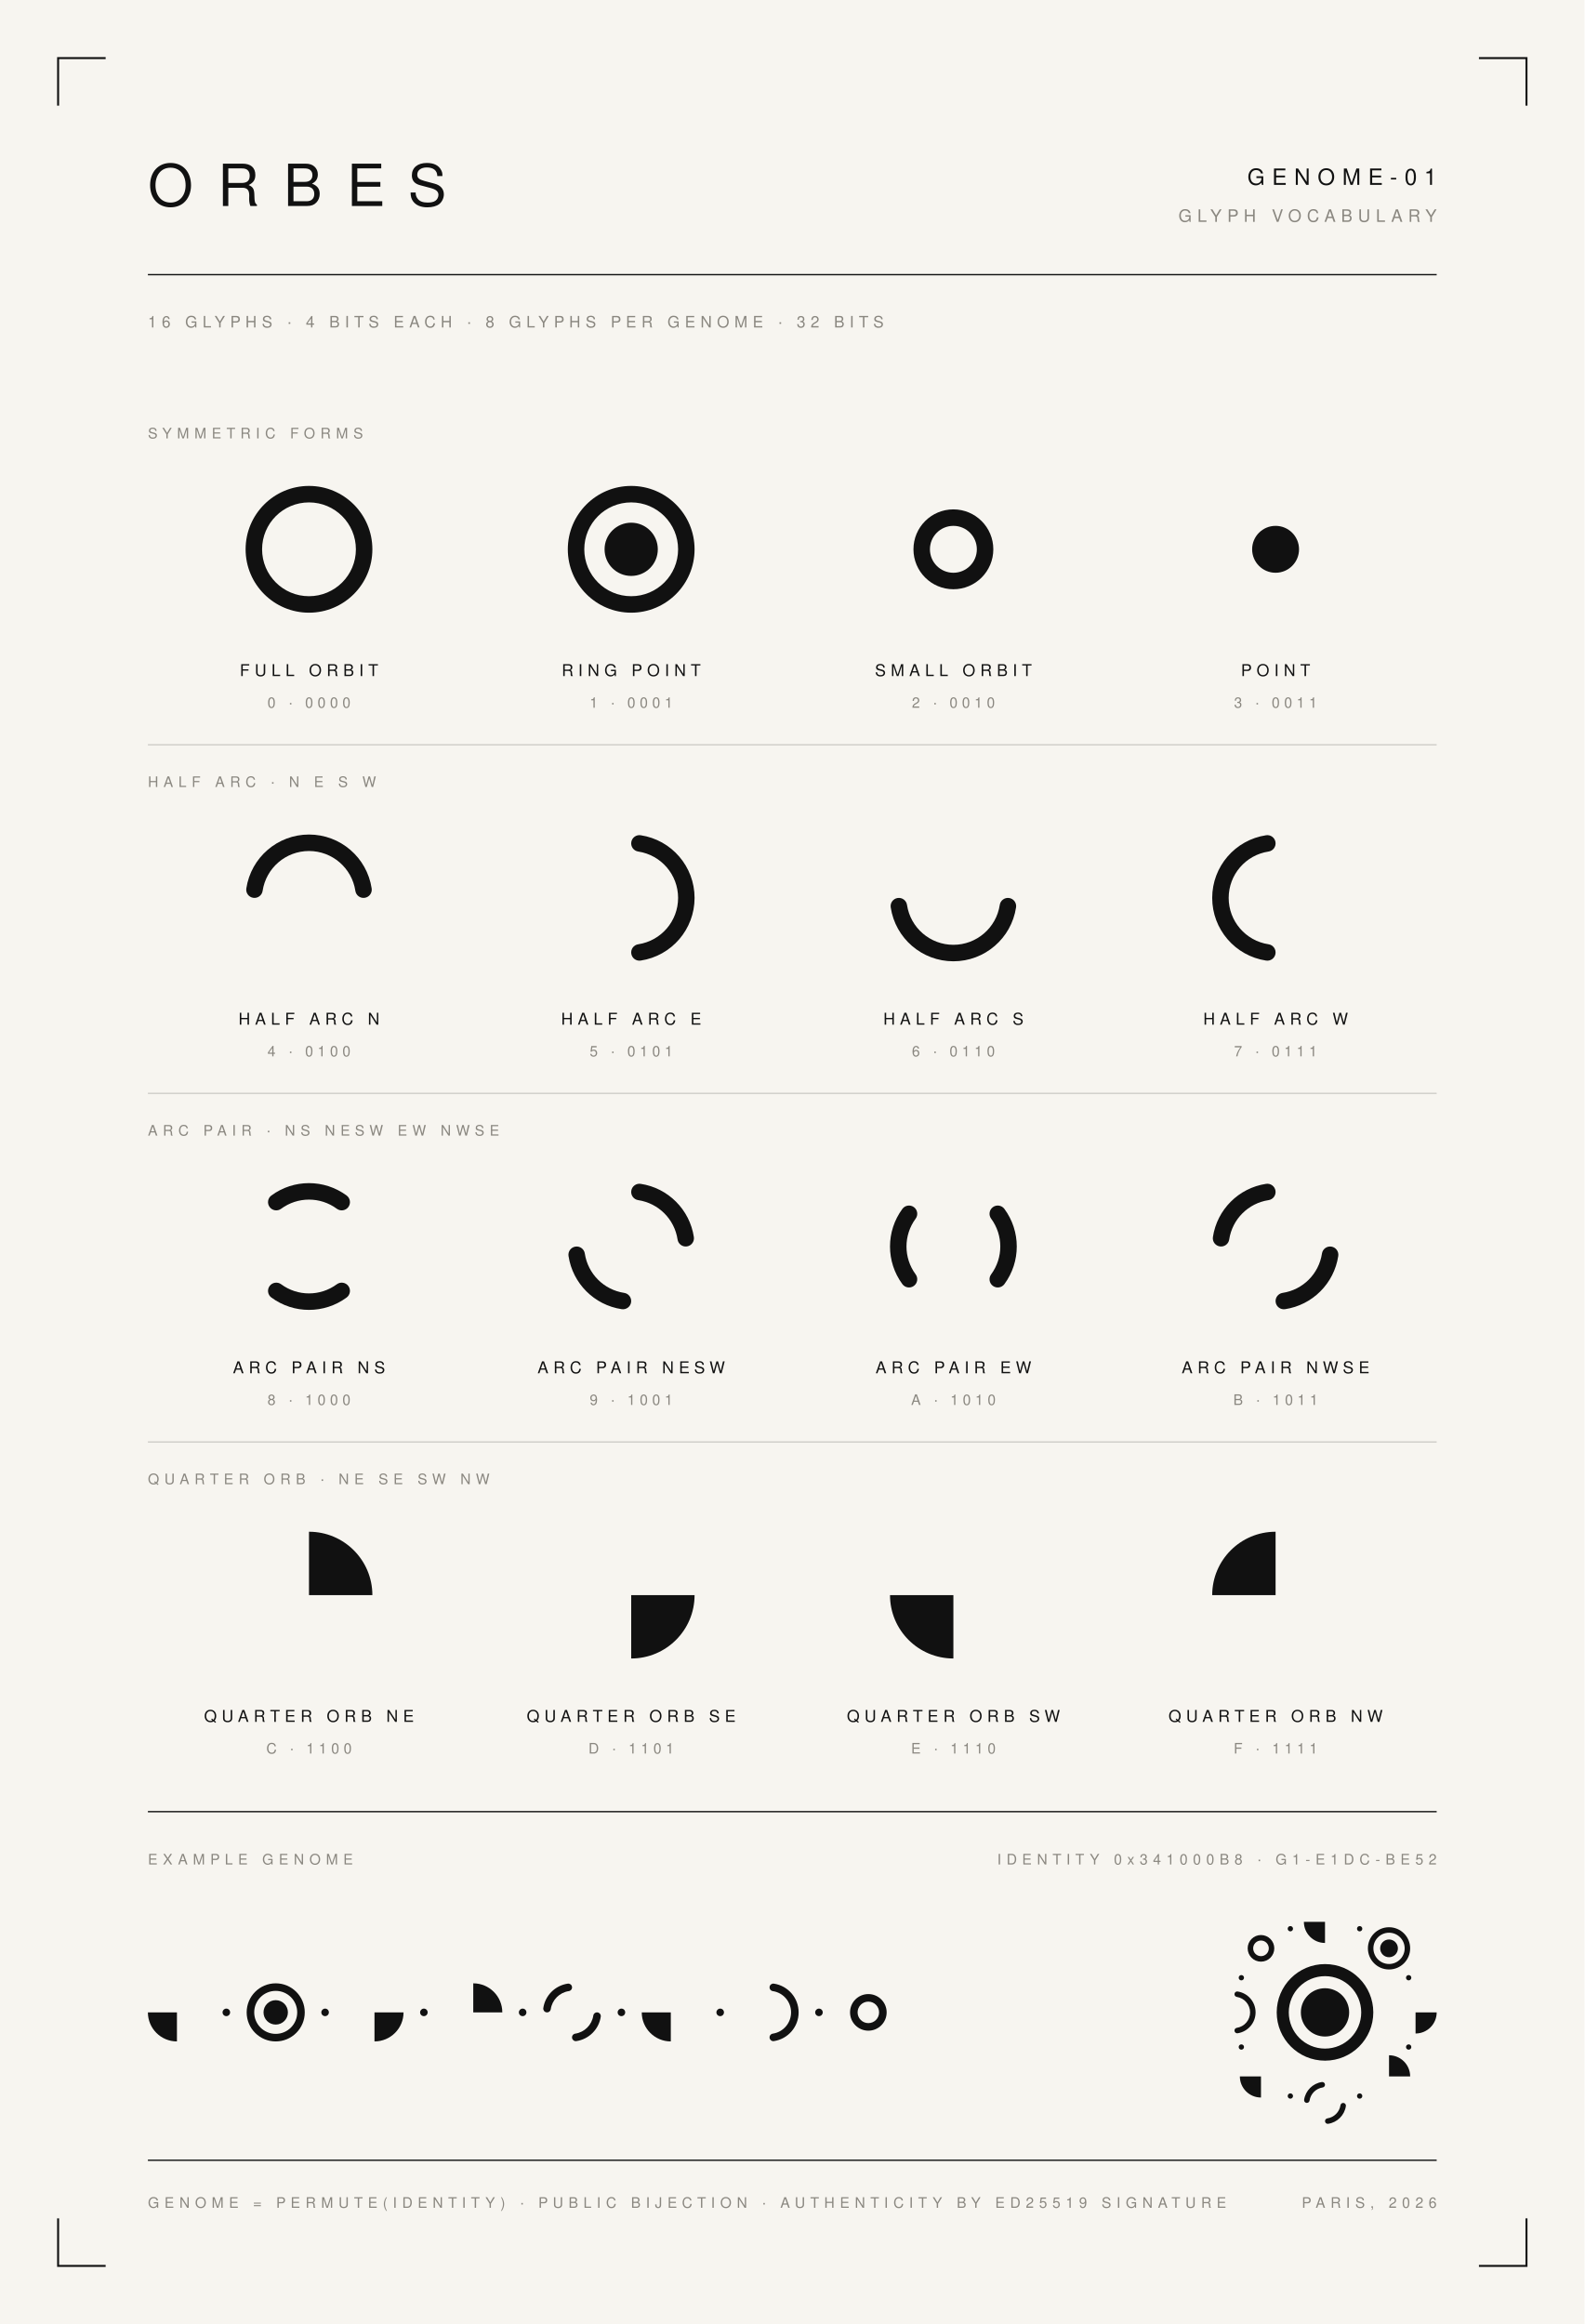
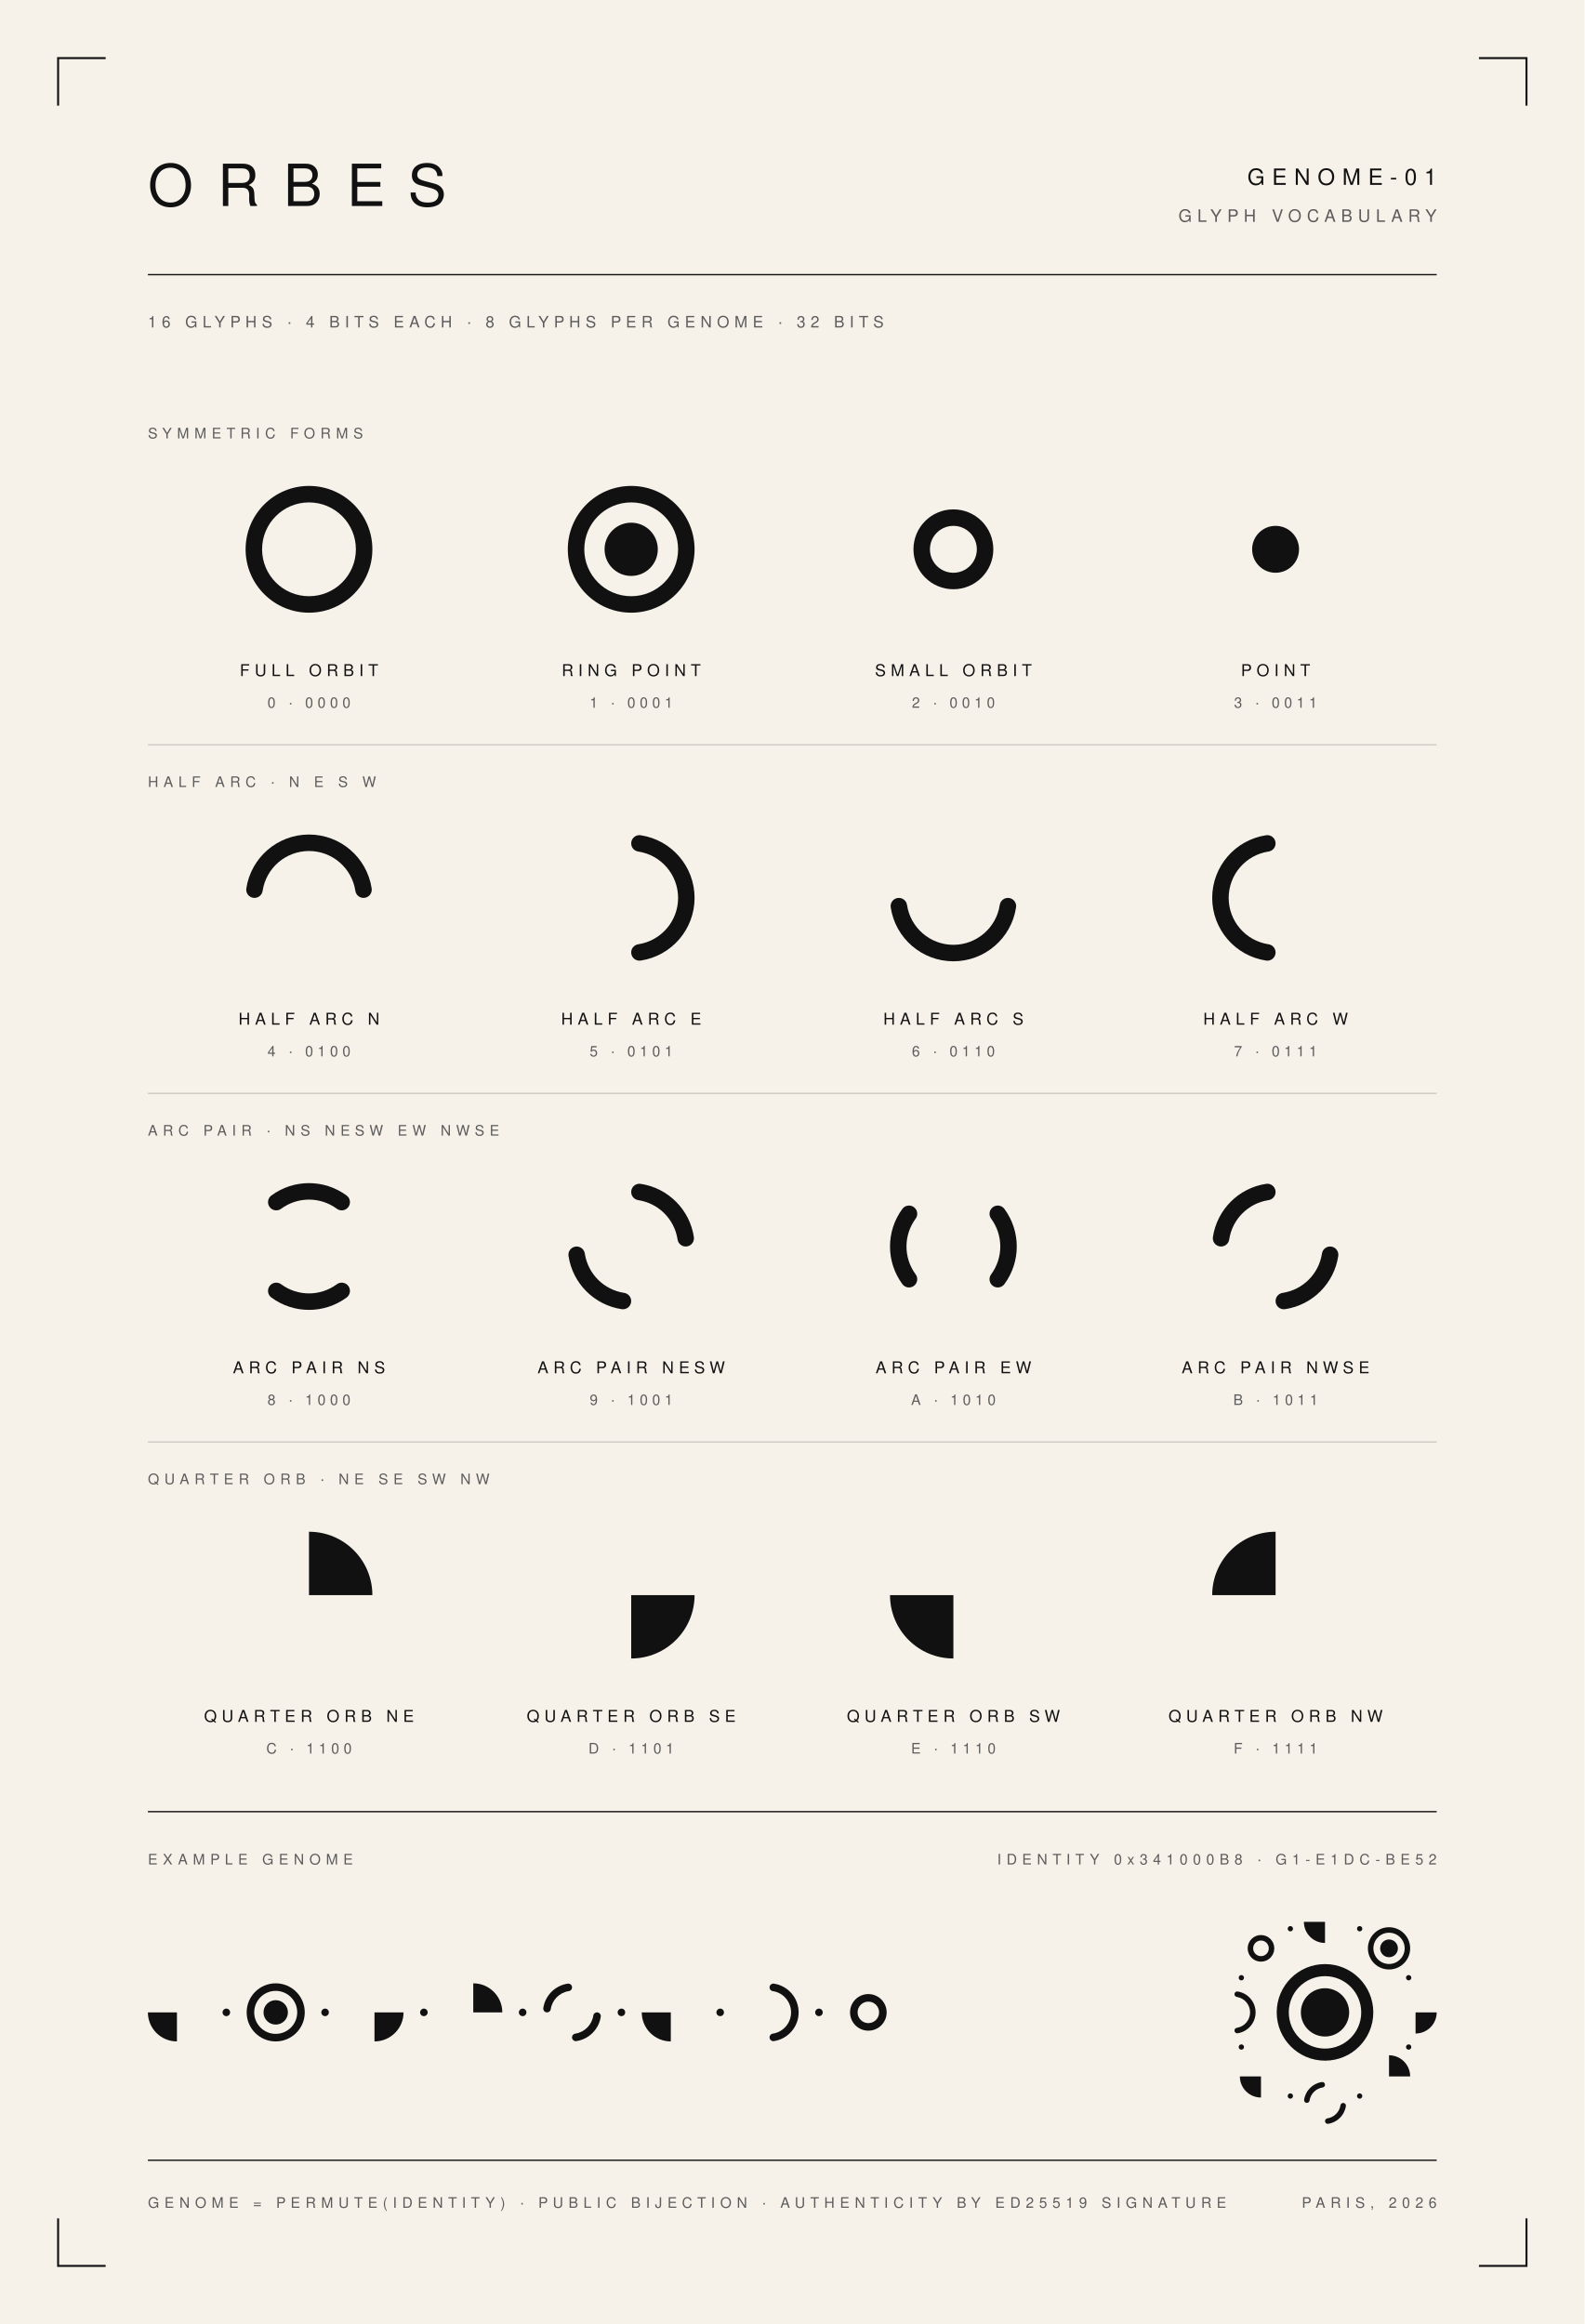
<svg xmlns="http://www.w3.org/2000/svg" viewBox="0 0 600 880" width="600" height="880" font-family="'Helvetica Neue', HelveticaNeue, Helvetica, Arial, sans-serif">
-   <rect width="600" height="880" fill="#f7f5f0" />
+   <rect width="600" height="880" fill="#f6f2ea" />
  <path d="M22 40V22H40" fill="none" stroke="#111111" stroke-width="0.75" />
  <path d="M578 40V22H560" fill="none" stroke="#111111" stroke-width="0.75" />
  <path d="M22 840V858H40" fill="none" stroke="#111111" stroke-width="0.75" />
  <path d="M578 840V858H560" fill="none" stroke="#111111" stroke-width="0.75" />
  <text x="56" y="78" font-size="22" letter-spacing="9.24" font-weight="300" fill="#111111">ORBES</text>
  <text x="544" y="70" font-size="8.5" letter-spacing="2.72" text-anchor="end" fill="#111111">GENOME-01</text>
-   <text x="544" y="84" font-size="6.5" letter-spacing="2.08" text-anchor="end" fill="#8a8780">GLYPH VOCABULARY</text>
+   <text x="544" y="84" font-size="6.5" letter-spacing="2.08" text-anchor="end" fill="#5c5c5c">GLYPH VOCABULARY</text>
  <path d="M56 104H544" stroke="#111111" stroke-width="0.5" />
-   <text x="56" y="124" font-size="6" letter-spacing="1.92" fill="#8a8780">16 GLYPHS · 4 BITS EACH · 8 GLYPHS PER GENOME · 32 BITS</text>
-   <text x="56" y="166" font-size="5.5" letter-spacing="1.98" fill="#8a8780">SYMMETRIC FORMS</text>
+   <text x="56" y="124" font-size="6" letter-spacing="1.92" fill="#5c5c5c">16 GLYPHS · 4 BITS EACH · 8 GLYPHS PER GENOME · 32 BITS</text>
+   <text x="56" y="166" font-size="5.5" letter-spacing="1.98" fill="#5c5c5c">SYMMETRIC FORMS</text>
  <g fill="#111111">
    <path d="M117 184A24 24 0 0 1 141 208A24 24 0 0 1 117 232A24 24 0 0 1 93 208A24 24 0 0 1 117 184ZM117 190.24A17.76 17.76 0 0 0 99.24 208A17.76 17.76 0 0 0 117 225.76A17.76 17.76 0 0 0 134.76 208A17.76 17.76 0 0 0 117 190.24Z" />
  </g>
  <text x="117" y="256" font-size="6.2" letter-spacing="1.86" text-anchor="middle" fill="#111111">FULL ORBIT</text>
-   <text x="117" y="268" font-size="5.5" letter-spacing="1.65" text-anchor="middle" fill="#8a8780">0 · 0000</text>
+   <text x="117" y="268" font-size="5.5" letter-spacing="1.65" text-anchor="middle" fill="#5c5c5c">0 · 0000</text>
  <g fill="#111111">
    <path d="M239 184A24 24 0 0 1 263 208A24 24 0 0 1 239 232A24 24 0 0 1 215 208A24 24 0 0 1 239 184ZM239 190.24A17.76 17.76 0 0 0 221.24 208A17.76 17.76 0 0 0 239 225.76A17.76 17.76 0 0 0 256.76 208A17.76 17.76 0 0 0 239 190.24Z" />
    <path d="M239 197.92A10.08 10.08 0 0 1 249.08 208A10.08 10.08 0 0 1 239 218.08A10.08 10.08 0 0 1 228.92 208A10.08 10.08 0 0 1 239 197.92Z" />
  </g>
  <text x="239" y="256" font-size="6.2" letter-spacing="1.86" text-anchor="middle" fill="#111111">RING POINT</text>
-   <text x="239" y="268" font-size="5.5" letter-spacing="1.65" text-anchor="middle" fill="#8a8780">1 · 0001</text>
+   <text x="239" y="268" font-size="5.5" letter-spacing="1.65" text-anchor="middle" fill="#5c5c5c">1 · 0001</text>
  <g fill="#111111">
    <path d="M361 192.88A15.12 15.12 0 0 1 376.12 208A15.12 15.12 0 0 1 361 223.12A15.12 15.12 0 0 1 345.88 208A15.12 15.12 0 0 1 361 192.88ZM361 199.12A8.88 8.88 0 0 0 352.12 208A8.88 8.88 0 0 0 361 216.88A8.88 8.88 0 0 0 369.88 208A8.88 8.88 0 0 0 361 199.12Z" />
  </g>
  <text x="361" y="256" font-size="6.2" letter-spacing="1.86" text-anchor="middle" fill="#111111">SMALL ORBIT</text>
-   <text x="361" y="268" font-size="5.5" letter-spacing="1.65" text-anchor="middle" fill="#8a8780">2 · 0010</text>
+   <text x="361" y="268" font-size="5.5" letter-spacing="1.65" text-anchor="middle" fill="#5c5c5c">2 · 0010</text>
  <g fill="#111111">
    <path d="M483 199.12A8.88 8.88 0 0 1 491.88 208A8.88 8.88 0 0 1 483 216.88A8.88 8.88 0 0 1 474.12 208A8.88 8.88 0 0 1 483 199.12Z" />
  </g>
  <text x="483" y="256" font-size="6.2" letter-spacing="1.86" text-anchor="middle" fill="#111111">POINT</text>
-   <text x="483" y="268" font-size="5.5" letter-spacing="1.65" text-anchor="middle" fill="#8a8780">3 · 0011</text>
+   <text x="483" y="268" font-size="5.5" letter-spacing="1.65" text-anchor="middle" fill="#5c5c5c">3 · 0011</text>
  <path d="M56 282H544" stroke="#111111" stroke-width="0.35" stroke-opacity="0.25" />
-   <text x="56" y="298" font-size="5.5" letter-spacing="1.98" fill="#8a8780">HALF ARC · N E S W</text>
+   <text x="56" y="298" font-size="5.5" letter-spacing="1.98" fill="#5c5c5c">HALF ARC · N E S W</text>
  <g fill="#111111">
    <path d="M93.269 336.414A24 24 0 0 1 117 316A24 24 0 0 1 140.731 336.414A3.12 3.12 0 0 1 138.112 339.965A3.12 3.12 0 0 1 134.561 337.346A17.76 17.76 0 0 0 117 322.24A17.76 17.76 0 0 0 99.439 337.346A3.12 3.12 0 0 1 95.888 339.965A3.12 3.12 0 0 1 93.269 336.414Z" />
  </g>
  <text x="117" y="388" font-size="6.2" letter-spacing="1.86" text-anchor="middle" fill="#111111">HALF ARC N</text>
-   <text x="117" y="400" font-size="5.5" letter-spacing="1.65" text-anchor="middle" fill="#8a8780">4 · 0100</text>
+   <text x="117" y="400" font-size="5.5" letter-spacing="1.65" text-anchor="middle" fill="#5c5c5c">4 · 0100</text>
  <g fill="#111111">
    <path d="M242.586 316.269A24 24 0 0 1 263 340A24 24 0 0 1 242.586 363.731A3.12 3.12 0 0 1 239.035 361.112A3.12 3.12 0 0 1 241.654 357.561A17.76 17.76 0 0 0 256.76 340A17.76 17.76 0 0 0 241.654 322.439A3.12 3.12 0 0 1 239.035 318.888A3.12 3.12 0 0 1 242.586 316.269Z" />
  </g>
  <text x="239" y="388" font-size="6.2" letter-spacing="1.86" text-anchor="middle" fill="#111111">HALF ARC E</text>
-   <text x="239" y="400" font-size="5.5" letter-spacing="1.65" text-anchor="middle" fill="#8a8780">5 · 0101</text>
+   <text x="239" y="400" font-size="5.5" letter-spacing="1.65" text-anchor="middle" fill="#5c5c5c">5 · 0101</text>
  <g fill="#111111">
    <path d="M384.731 343.586A24 24 0 0 1 361 364A24 24 0 0 1 337.269 343.586A3.12 3.12 0 0 1 339.888 340.035A3.12 3.12 0 0 1 343.439 342.654A17.76 17.76 0 0 0 361 357.76A17.76 17.76 0 0 0 378.561 342.654A3.12 3.12 0 0 1 382.112 340.035A3.12 3.12 0 0 1 384.731 343.586Z" />
  </g>
  <text x="361" y="388" font-size="6.2" letter-spacing="1.86" text-anchor="middle" fill="#111111">HALF ARC S</text>
-   <text x="361" y="400" font-size="5.5" letter-spacing="1.65" text-anchor="middle" fill="#8a8780">6 · 0110</text>
+   <text x="361" y="400" font-size="5.5" letter-spacing="1.65" text-anchor="middle" fill="#5c5c5c">6 · 0110</text>
  <g fill="#111111">
    <path d="M479.414 363.731A24 24 0 0 1 459 340A24 24 0 0 1 479.414 316.269A3.12 3.12 0 0 1 482.965 318.888A3.12 3.12 0 0 1 480.346 322.439A17.76 17.76 0 0 0 465.24 340A17.76 17.76 0 0 0 480.346 357.561A3.12 3.12 0 0 1 482.965 361.112A3.12 3.12 0 0 1 479.414 363.731Z" />
  </g>
  <text x="483" y="388" font-size="6.2" letter-spacing="1.86" text-anchor="middle" fill="#111111">HALF ARC W</text>
-   <text x="483" y="400" font-size="5.5" letter-spacing="1.65" text-anchor="middle" fill="#8a8780">7 · 0111</text>
+   <text x="483" y="400" font-size="5.5" letter-spacing="1.65" text-anchor="middle" fill="#5c5c5c">7 · 0111</text>
  <path d="M56 414H544" stroke="#111111" stroke-width="0.35" stroke-opacity="0.25" />
-   <text x="56" y="430" font-size="5.5" letter-spacing="1.98" fill="#8a8780">ARC PAIR · NS NESW EW NWSE</text>
+   <text x="56" y="430" font-size="5.5" letter-spacing="1.98" fill="#5c5c5c">ARC PAIR · NS NESW EW NWSE</text>
  <g fill="#111111">
    <path d="M102.756 452.684A24 24 0 0 1 131.244 452.684A3.12 3.12 0 0 1 131.904 457.047A3.12 3.12 0 0 1 127.541 457.706A17.76 17.76 0 0 0 106.459 457.706A3.12 3.12 0 0 1 102.096 457.047A3.12 3.12 0 0 1 102.756 452.684Z" />
    <path d="M131.244 491.316A24 24 0 0 1 102.756 491.316A3.12 3.12 0 0 1 102.096 486.953A3.12 3.12 0 0 1 106.459 486.294A17.76 17.76 0 0 0 127.541 486.294A3.12 3.12 0 0 1 131.904 486.953A3.12 3.12 0 0 1 131.244 491.316Z" />
  </g>
  <text x="117" y="520" font-size="6.2" letter-spacing="1.86" text-anchor="middle" fill="#111111">ARC PAIR NS</text>
-   <text x="117" y="532" font-size="5.5" letter-spacing="1.65" text-anchor="middle" fill="#8a8780">8 · 1000</text>
+   <text x="117" y="532" font-size="5.5" letter-spacing="1.65" text-anchor="middle" fill="#5c5c5c">8 · 1000</text>
  <g fill="#111111">
    <path d="M242.586 448.269A24 24 0 0 1 262.731 468.414A3.12 3.12 0 0 1 260.112 471.965A3.12 3.12 0 0 1 256.561 469.346A17.76 17.76 0 0 0 241.654 454.439A3.12 3.12 0 0 1 239.035 450.888A3.12 3.12 0 0 1 242.586 448.269Z" />
    <path d="M235.414 495.731A24 24 0 0 1 215.269 475.586A3.12 3.12 0 0 1 217.888 472.035A3.12 3.12 0 0 1 221.439 474.654A17.76 17.76 0 0 0 236.346 489.561A3.12 3.12 0 0 1 238.965 493.112A3.12 3.12 0 0 1 235.414 495.731Z" />
  </g>
  <text x="239" y="520" font-size="6.2" letter-spacing="1.86" text-anchor="middle" fill="#111111">ARC PAIR NESW</text>
-   <text x="239" y="532" font-size="5.5" letter-spacing="1.65" text-anchor="middle" fill="#8a8780">9 · 1001</text>
+   <text x="239" y="532" font-size="5.5" letter-spacing="1.65" text-anchor="middle" fill="#5c5c5c">9 · 1001</text>
  <g fill="#111111">
    <path d="M380.316 457.756A24 24 0 0 1 380.316 486.244A3.12 3.12 0 0 1 375.953 486.904A3.12 3.12 0 0 1 375.294 482.541A17.76 17.76 0 0 0 375.294 461.459A3.12 3.12 0 0 1 375.953 457.096A3.12 3.12 0 0 1 380.316 457.756Z" />
    <path d="M341.684 486.244A24 24 0 0 1 341.684 457.756A3.12 3.12 0 0 1 346.047 457.096A3.12 3.12 0 0 1 346.706 461.459A17.76 17.76 0 0 0 346.706 482.541A3.12 3.12 0 0 1 346.047 486.904A3.12 3.12 0 0 1 341.684 486.244Z" />
  </g>
  <text x="361" y="520" font-size="6.2" letter-spacing="1.86" text-anchor="middle" fill="#111111">ARC PAIR EW</text>
-   <text x="361" y="532" font-size="5.5" letter-spacing="1.65" text-anchor="middle" fill="#8a8780">A · 1010</text>
+   <text x="361" y="532" font-size="5.5" letter-spacing="1.65" text-anchor="middle" fill="#5c5c5c">A · 1010</text>
  <g fill="#111111">
    <path d="M506.731 475.586A24 24 0 0 1 486.586 495.731A3.12 3.12 0 0 1 483.035 493.112A3.12 3.12 0 0 1 485.654 489.561A17.76 17.76 0 0 0 500.561 474.654A3.12 3.12 0 0 1 504.112 472.035A3.12 3.12 0 0 1 506.731 475.586Z" />
    <path d="M459.269 468.414A24 24 0 0 1 479.414 448.269A3.12 3.12 0 0 1 482.965 450.888A3.12 3.12 0 0 1 480.346 454.439A17.76 17.76 0 0 0 465.439 469.346A3.12 3.12 0 0 1 461.888 471.965A3.12 3.12 0 0 1 459.269 468.414Z" />
  </g>
  <text x="483" y="520" font-size="6.2" letter-spacing="1.86" text-anchor="middle" fill="#111111">ARC PAIR NWSE</text>
-   <text x="483" y="532" font-size="5.5" letter-spacing="1.65" text-anchor="middle" fill="#8a8780">B · 1011</text>
+   <text x="483" y="532" font-size="5.5" letter-spacing="1.65" text-anchor="middle" fill="#5c5c5c">B · 1011</text>
  <path d="M56 546H544" stroke="#111111" stroke-width="0.35" stroke-opacity="0.25" />
-   <text x="56" y="562" font-size="5.5" letter-spacing="1.98" fill="#8a8780">QUARTER ORB · NE SE SW NW</text>
+   <text x="56" y="562" font-size="5.5" letter-spacing="1.98" fill="#5c5c5c">QUARTER ORB · NE SE SW NW</text>
  <g fill="#111111">
    <path d="M117 580A24 24 0 0 1 141 604L117 604Z" />
  </g>
  <text x="117" y="652" font-size="6.2" letter-spacing="1.86" text-anchor="middle" fill="#111111">QUARTER ORB NE</text>
-   <text x="117" y="664" font-size="5.5" letter-spacing="1.65" text-anchor="middle" fill="#8a8780">C · 1100</text>
+   <text x="117" y="664" font-size="5.5" letter-spacing="1.65" text-anchor="middle" fill="#5c5c5c">C · 1100</text>
  <g fill="#111111">
    <path d="M263 604A24 24 0 0 1 239 628L239 604Z" />
  </g>
  <text x="239" y="652" font-size="6.2" letter-spacing="1.86" text-anchor="middle" fill="#111111">QUARTER ORB SE</text>
-   <text x="239" y="664" font-size="5.5" letter-spacing="1.65" text-anchor="middle" fill="#8a8780">D · 1101</text>
+   <text x="239" y="664" font-size="5.5" letter-spacing="1.65" text-anchor="middle" fill="#5c5c5c">D · 1101</text>
  <g fill="#111111">
    <path d="M361 628A24 24 0 0 1 337 604L361 604Z" />
  </g>
  <text x="361" y="652" font-size="6.2" letter-spacing="1.86" text-anchor="middle" fill="#111111">QUARTER ORB SW</text>
-   <text x="361" y="664" font-size="5.5" letter-spacing="1.65" text-anchor="middle" fill="#8a8780">E · 1110</text>
+   <text x="361" y="664" font-size="5.5" letter-spacing="1.65" text-anchor="middle" fill="#5c5c5c">E · 1110</text>
  <g fill="#111111">
    <path d="M459 604A24 24 0 0 1 483 580L483 604Z" />
  </g>
  <text x="483" y="652" font-size="6.2" letter-spacing="1.86" text-anchor="middle" fill="#111111">QUARTER ORB NW</text>
-   <text x="483" y="664" font-size="5.5" letter-spacing="1.65" text-anchor="middle" fill="#8a8780">F · 1111</text>
+   <text x="483" y="664" font-size="5.5" letter-spacing="1.65" text-anchor="middle" fill="#5c5c5c">F · 1111</text>
  <path d="M56 686H544" stroke="#111111" stroke-width="0.5" />
-   <text x="56" y="706" font-size="5.5" letter-spacing="1.98" fill="#8a8780">EXAMPLE GENOME</text>
-   <text x="544" y="706" font-size="5.5" letter-spacing="1.98" text-anchor="end" fill="#8a8780">IDENTITY 0x341000B8 · G1-E1DC-BE52</text>
+   <text x="56" y="706" font-size="5.5" letter-spacing="1.98" fill="#5c5c5c">EXAMPLE GENOME</text>
+   <text x="544" y="706" font-size="5.5" letter-spacing="1.98" text-anchor="end" fill="#5c5c5c">IDENTITY 0x341000B8 · G1-E1DC-BE52</text>
  <g fill="#111111" transform="translate(67 762) scale(11)">
    <path d="M0 1A1 1 0 0 1 -1 0L0 0Z" />
    <path d="M1.7 -0.13A0.13 0.13 0 0 1 1.83 0A0.13 0.13 0 0 1 1.7 0.13A0.13 0.13 0 0 1 1.57 0A0.13 0.13 0 0 1 1.7 -0.13Z" />
    <path d="M3.4 -1A1 1 0 0 1 4.4 0A1 1 0 0 1 3.4 1A1 1 0 0 1 2.4 0A1 1 0 0 1 3.4 -1ZM3.4 -0.74A0.74 0.74 0 0 0 2.66 0A0.74 0.74 0 0 0 3.4 0.74A0.74 0.74 0 0 0 4.14 0A0.74 0.74 0 0 0 3.4 -0.74Z" />
    <path d="M3.4 -0.42A0.42 0.42 0 0 1 3.82 0A0.42 0.42 0 0 1 3.4 0.42A0.42 0.42 0 0 1 2.98 0A0.42 0.42 0 0 1 3.4 -0.42Z" />
    <path d="M5.1 -0.13A0.13 0.13 0 0 1 5.23 0A0.13 0.13 0 0 1 5.1 0.13A0.13 0.13 0 0 1 4.97 0A0.13 0.13 0 0 1 5.1 -0.13Z" />
    <path d="M7.8 0A1 1 0 0 1 6.8 1L6.8 0Z" />
    <path d="M8.5 -0.13A0.13 0.13 0 0 1 8.63 0A0.13 0.13 0 0 1 8.5 0.13A0.13 0.13 0 0 1 8.37 0A0.13 0.13 0 0 1 8.5 -0.13Z" />
    <path d="M10.2 -1A1 1 0 0 1 11.2 0L10.2 0Z" />
    <path d="M11.9 -0.13A0.13 0.13 0 0 1 12.03 0A0.13 0.13 0 0 1 11.9 0.13A0.13 0.13 0 0 1 11.77 0A0.13 0.13 0 0 1 11.9 -0.13Z" />
    <path d="M14.589 0.149A1 1 0 0 1 13.749 0.989A0.13 0.13 0 0 1 13.601 0.88A0.13 0.13 0 0 1 13.711 0.732A0.74 0.74 0 0 0 14.332 0.111A0.13 0.13 0 0 1 14.48 0.001A0.13 0.13 0 0 1 14.589 0.149Z" />
    <path d="M12.611 -0.149A1 1 0 0 1 13.451 -0.989A0.13 0.13 0 0 1 13.599 -0.88A0.13 0.13 0 0 1 13.489 -0.732A0.74 0.74 0 0 0 12.868 -0.111A0.13 0.13 0 0 1 12.72 -0.001A0.13 0.13 0 0 1 12.611 -0.149Z" />
    <path d="M15.3 -0.13A0.13 0.13 0 0 1 15.43 0A0.13 0.13 0 0 1 15.3 0.13A0.13 0.13 0 0 1 15.17 0A0.13 0.13 0 0 1 15.3 -0.13Z" />
    <path d="M17 1A1 1 0 0 1 16 0L17 0Z" />
    <path d="M18.7 -0.13A0.13 0.13 0 0 1 18.83 0A0.13 0.13 0 0 1 18.7 0.13A0.13 0.13 0 0 1 18.57 0A0.13 0.13 0 0 1 18.7 -0.13Z" />
    <path d="M20.549 -0.989A1 1 0 0 1 21.4 0A1 1 0 0 1 20.549 0.989A0.13 0.13 0 0 1 20.401 0.88A0.13 0.13 0 0 1 20.511 0.732A0.74 0.74 0 0 0 21.14 0A0.74 0.74 0 0 0 20.511 -0.732A0.13 0.13 0 0 1 20.401 -0.88A0.13 0.13 0 0 1 20.549 -0.989Z" />
    <path d="M22.1 -0.13A0.13 0.13 0 0 1 22.23 0A0.13 0.13 0 0 1 22.1 0.13A0.13 0.13 0 0 1 21.97 0A0.13 0.13 0 0 1 22.1 -0.13Z" />
    <path d="M23.8 -0.63A0.63 0.63 0 0 1 24.43 0A0.63 0.63 0 0 1 23.8 0.63A0.63 0.63 0 0 1 23.17 0A0.63 0.63 0 0 1 23.8 -0.63ZM23.8 -0.37A0.37 0.37 0 0 0 23.43 0A0.37 0.37 0 0 0 23.8 0.37A0.37 0.37 0 0 0 24.17 0A0.37 0.37 0 0 0 23.8 -0.37Z" />
  </g>
  <g fill="#111111" transform="translate(501.7143 762) scale(4.571429)">
    <path d="M0 -2A2 2 0 0 1 2 0A2 2 0 0 1 0 2A2 2 0 0 1 -2 0A2 2 0 0 1 0 -2Z" />
    <path d="M0 -4A4 4 0 0 1 4 0A4 4 0 0 1 0 4A4 4 0 0 1 -4 0A4 4 0 0 1 0 -4ZM0 -3A3 3 0 0 0 -3 0A3 3 0 0 0 0 3A3 3 0 0 0 3 0A3 3 0 0 0 0 -3Z" />
    <path d="M0 -5.75A1.75 1.75 0 0 1 -1.75 -7.5L0 -7.5Z" />
    <path d="M2.87 -7.149A0.22 0.22 0 0 1 3.09 -6.929A0.22 0.22 0 0 1 2.87 -6.709A0.22 0.22 0 0 1 2.65 -6.929A0.22 0.22 0 0 1 2.87 -7.149Z" />
    <path d="M5.303 -7.053A1.75 1.75 0 0 1 7.053 -5.303A1.75 1.75 0 0 1 5.303 -3.553A1.75 1.75 0 0 1 3.553 -5.303A1.75 1.75 0 0 1 5.303 -7.053ZM5.303 -6.598A1.295 1.295 0 0 0 4.008 -5.303A1.295 1.295 0 0 0 5.303 -4.008A1.295 1.295 0 0 0 6.598 -5.303A1.295 1.295 0 0 0 5.303 -6.598Z" />
    <path d="M5.303 -6.038A0.735 0.735 0 0 1 6.038 -5.303A0.735 0.735 0 0 1 5.303 -4.568A0.735 0.735 0 0 1 4.568 -5.303A0.735 0.735 0 0 1 5.303 -6.038Z" />
    <path d="M6.929 -3.09A0.22 0.22 0 0 1 7.149 -2.87A0.22 0.22 0 0 1 6.929 -2.65A0.22 0.22 0 0 1 6.709 -2.87A0.22 0.22 0 0 1 6.929 -3.09Z" />
    <path d="M9.25 0A1.75 1.75 0 0 1 7.5 1.75L7.5 0Z" />
    <path d="M6.929 2.65A0.22 0.22 0 0 1 7.149 2.87A0.22 0.22 0 0 1 6.929 3.09A0.22 0.22 0 0 1 6.709 2.87A0.22 0.22 0 0 1 6.929 2.65Z" />
    <path d="M5.303 3.553A1.75 1.75 0 0 1 7.053 5.303L5.303 5.303Z" />
    <path d="M2.87 6.709A0.22 0.22 0 0 1 3.09 6.929A0.22 0.22 0 0 1 2.87 7.149A0.22 0.22 0 0 1 2.65 6.929A0.22 0.22 0 0 1 2.87 6.709Z" />
    <path d="M1.73 7.761A1.75 1.75 0 0 1 0.261 9.23A0.228 0.228 0 0 1 0.003 9.039A0.228 0.228 0 0 1 0.194 8.78A1.295 1.295 0 0 0 1.28 7.694A0.228 0.228 0 0 1 1.539 7.503A0.228 0.228 0 0 1 1.73 7.761Z" />
    <path d="M-1.73 7.239A1.75 1.75 0 0 1 -0.261 5.77A0.228 0.228 0 0 1 -0.003 5.961A0.228 0.228 0 0 1 -0.194 6.22A1.295 1.295 0 0 0 -1.28 7.306A0.228 0.228 0 0 1 -1.539 7.497A0.228 0.228 0 0 1 -1.73 7.239Z" />
    <path d="M-2.87 6.709A0.22 0.22 0 0 1 -2.65 6.929A0.22 0.22 0 0 1 -2.87 7.149A0.22 0.22 0 0 1 -3.09 6.929A0.22 0.22 0 0 1 -2.87 6.709Z" />
    <path d="M-5.303 7.053A1.75 1.75 0 0 1 -7.053 5.303L-5.303 5.303Z" />
    <path d="M-6.929 2.65A0.22 0.22 0 0 1 -6.709 2.87A0.22 0.22 0 0 1 -6.929 3.09A0.22 0.22 0 0 1 -7.149 2.87A0.22 0.22 0 0 1 -6.929 2.65Z" />
    <path d="M-7.239 -1.73A1.75 1.75 0 0 1 -5.75 0A1.75 1.75 0 0 1 -7.239 1.73A0.228 0.228 0 0 1 -7.497 1.539A0.228 0.228 0 0 1 -7.306 1.28A1.295 1.295 0 0 0 -6.205 0A1.295 1.295 0 0 0 -7.306 -1.28A0.228 0.228 0 0 1 -7.497 -1.539A0.228 0.228 0 0 1 -7.239 -1.73Z" />
    <path d="M-6.929 -3.09A0.22 0.22 0 0 1 -6.709 -2.87A0.22 0.22 0 0 1 -6.929 -2.65A0.22 0.22 0 0 1 -7.149 -2.87A0.22 0.22 0 0 1 -6.929 -3.09Z" />
    <path d="M-5.303 -6.406A1.103 1.103 0 0 1 -4.201 -5.303A1.103 1.103 0 0 1 -5.303 -4.201A1.103 1.103 0 0 1 -6.406 -5.303A1.103 1.103 0 0 1 -5.303 -6.406ZM-5.303 -5.951A0.647 0.647 0 0 0 -5.951 -5.303A0.647 0.647 0 0 0 -5.303 -4.656A0.647 0.647 0 0 0 -4.656 -5.303A0.647 0.647 0 0 0 -5.303 -5.951Z" />
    <path d="M-2.87 -7.149A0.22 0.22 0 0 1 -2.65 -6.929A0.22 0.22 0 0 1 -2.87 -6.709A0.22 0.22 0 0 1 -3.09 -6.929A0.22 0.22 0 0 1 -2.87 -7.149Z" />
  </g>
  <path d="M56 818H544" stroke="#111111" stroke-width="0.5" />
-   <text x="56" y="836" font-size="5.5" letter-spacing="1.98" fill="#8a8780">GENOME = PERMUTE(IDENTITY) · PUBLIC BIJECTION · AUTHENTICITY BY ED25519 SIGNATURE</text>
-   <text x="544" y="836" font-size="5.5" letter-spacing="1.98" text-anchor="end" fill="#8a8780">PARIS, 2026</text>
+   <text x="56" y="836" font-size="5.5" letter-spacing="1.98" fill="#5c5c5c">GENOME = PERMUTE(IDENTITY) · PUBLIC BIJECTION · AUTHENTICITY BY ED25519 SIGNATURE</text>
+   <text x="544" y="836" font-size="5.5" letter-spacing="1.98" text-anchor="end" fill="#5c5c5c">PARIS, 2026</text>
</svg>
